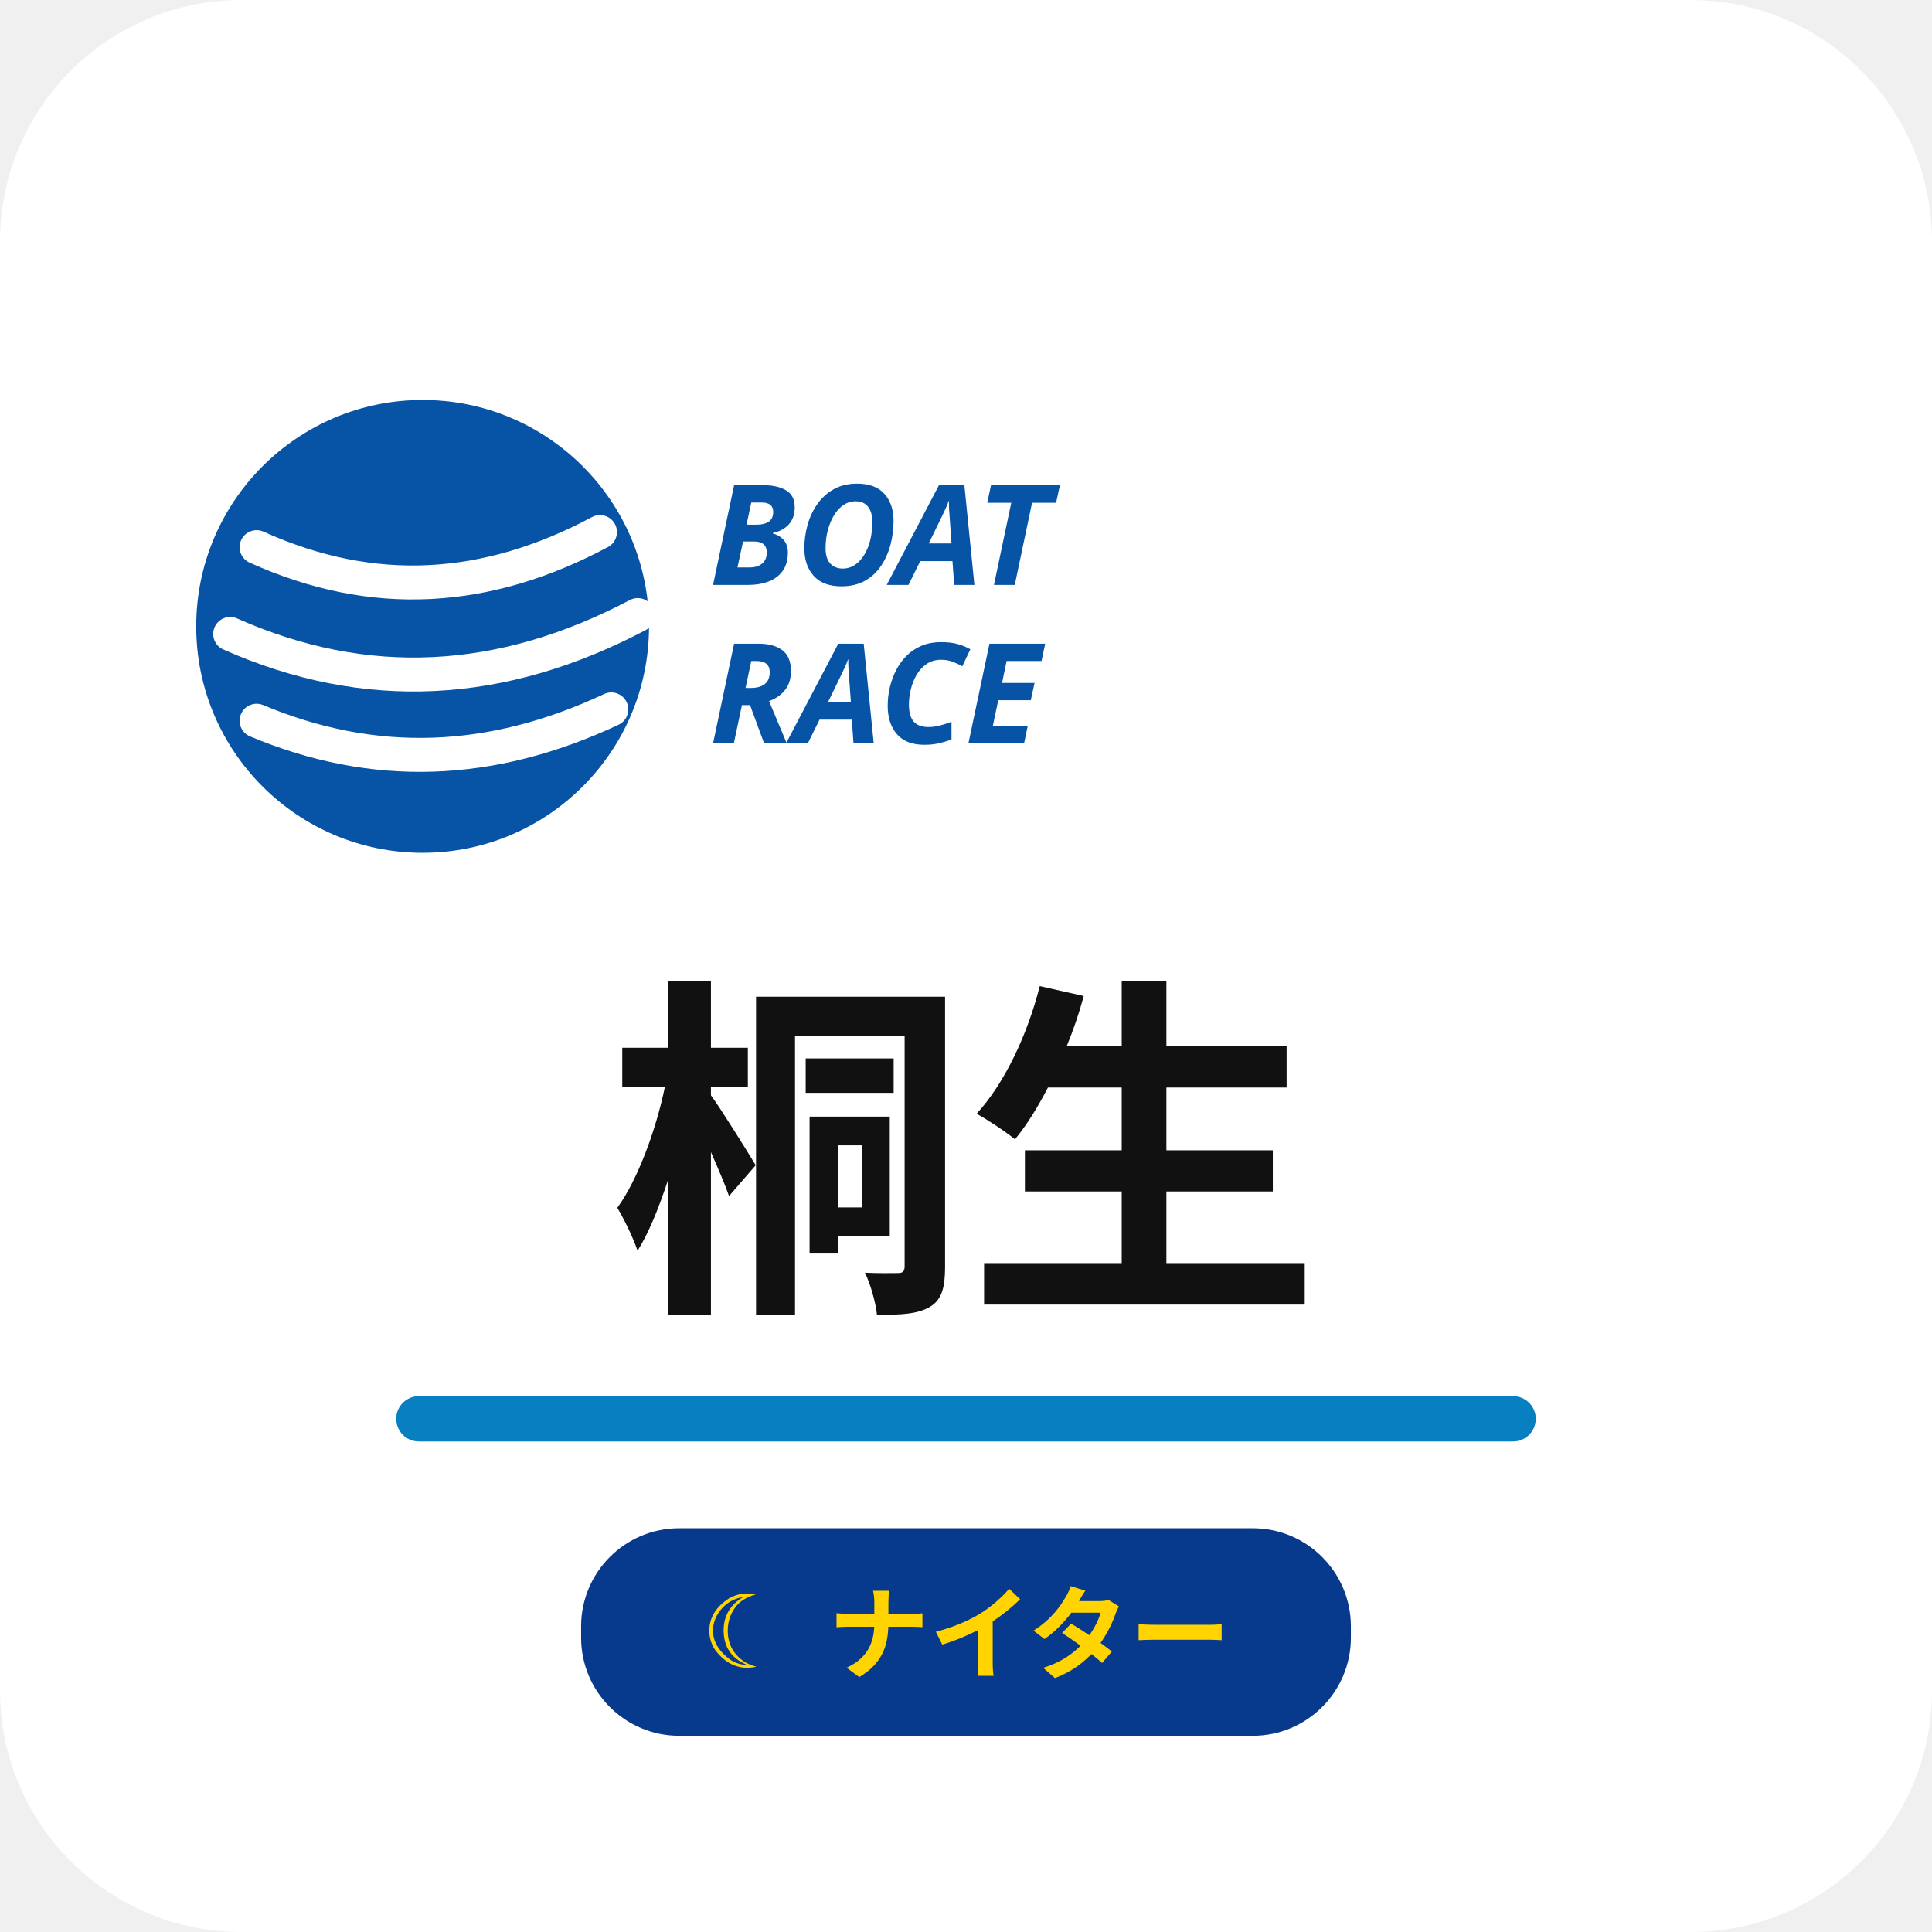
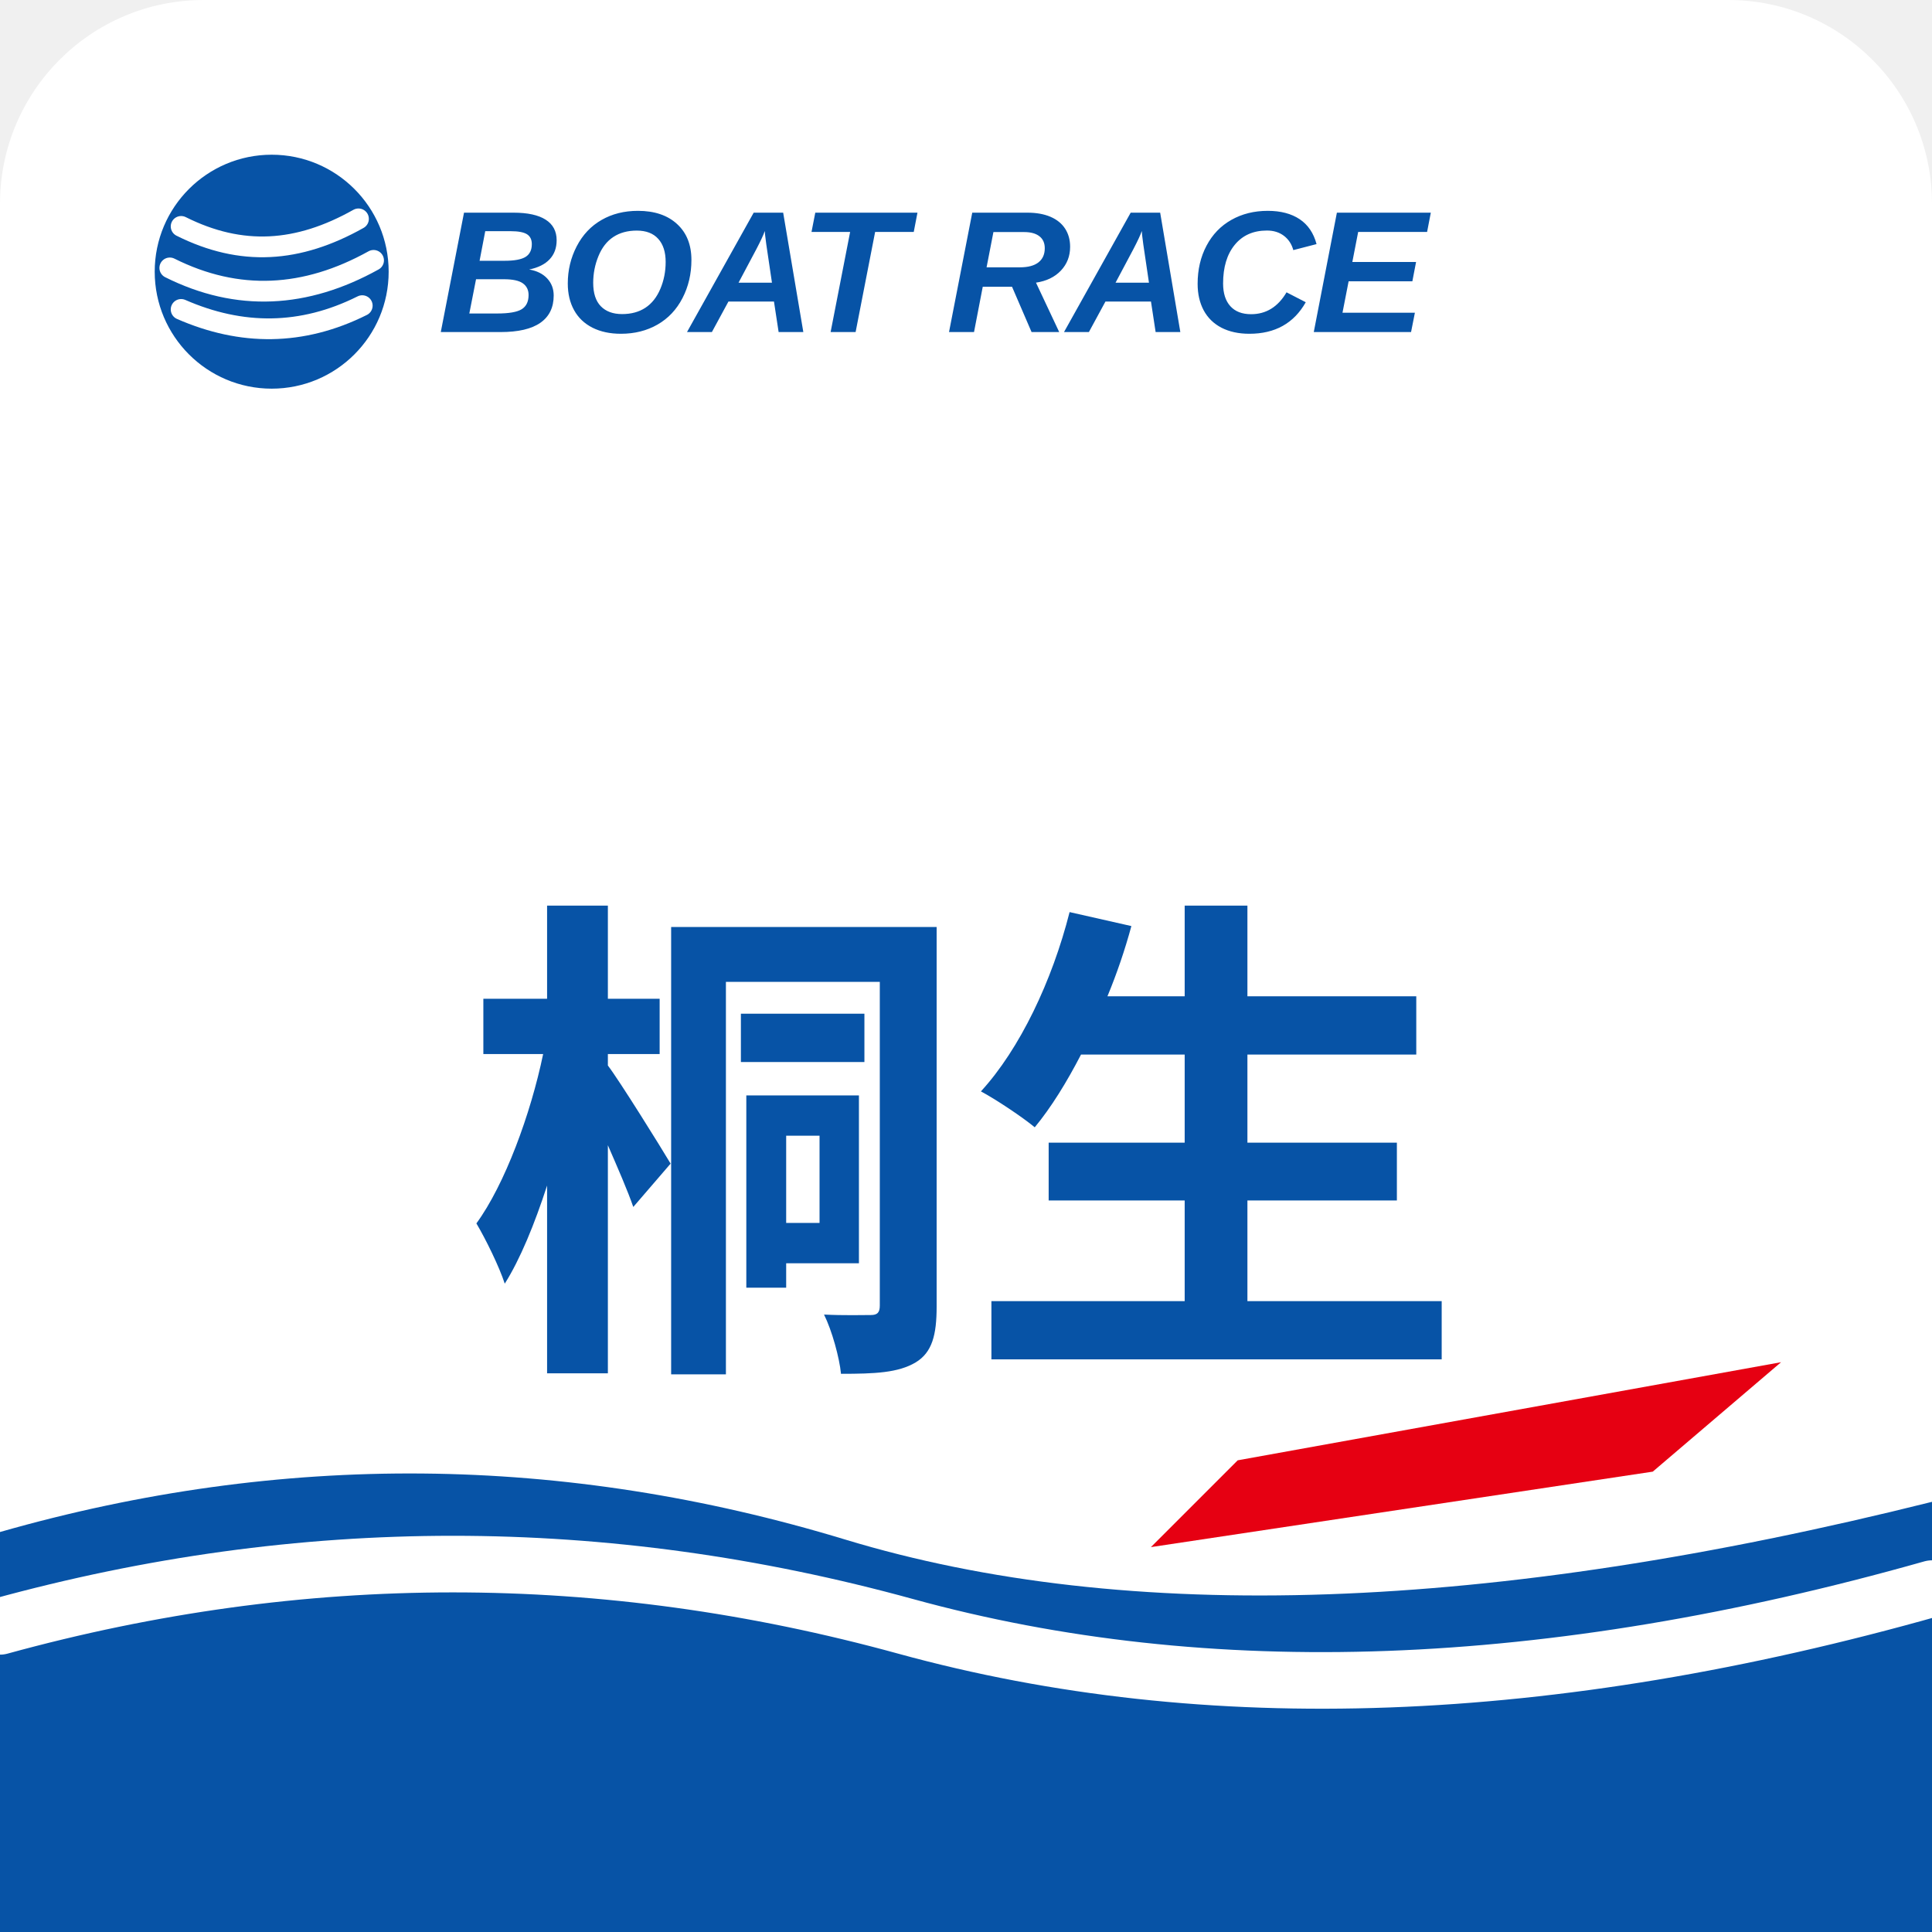
<svg xmlns="http://www.w3.org/2000/svg" viewBox="0 0 512 512">
-   <rect width="512" height="512" rx="64" fill="white" />
+   <rect width="512" height="512" rx="54" fill="#fff" />
  <g fill="#0753a6">
-     <circle cx="112" cy="166" r="60" />
-     <path d="M68 145c31 14 61 12 91-4M61 168c36 16 72 14 108-5M68 191c31 13 62 12 94-3" fill="none" stroke="white" stroke-width="9" stroke-linecap="round" />
-     <text x="188" y="155" font-family="sans-serif" font-size="37" font-weight="900" font-style="italic">BOAT</text>
-     <text x="188" y="197" font-family="sans-serif" font-size="37" font-weight="900" font-style="italic">RACE</text>
+     <circle cx="72" cy="72" r="31" />
+     <path d="M48 60c16 8 31 7 47-2M45 71c18 9 36 8 54-2M48 82c16 7 32 7 48-1" fill="none" stroke="#fff" stroke-width="5.5" stroke-linecap="round" />
+     <text x="116" y="88" font-family="Arial,Helvetica,sans-serif" font-size="46" font-weight="900" font-style="italic" letter-spacing="-1">BOAT RACE</text>
  </g>
-   <text x="256" y="340" text-anchor="middle" font-family="sans-serif" font-size="94" font-weight="900" fill="#111">桐生</text>
-   <rect x="105" y="370" width="302" height="12" rx="6" fill="#087fc1" />
-   <rect x="154" y="405" width="204" height="55" rx="26" fill="#07398c" />
-   <text x="256" y="442" text-anchor="middle" font-family="sans-serif" font-size="27" font-weight="800" fill="#ffd400">☾ ナイター</text>
+   <text x="256" y="306" text-anchor="middle" dominant-baseline="middle" font-family="'Noto Sans JP','Hiragino Kaku Gothic ProN','Yu Gothic',sans-serif" font-size="132" font-weight="900" fill="#0753a6">桐生</text>
+   <path d="M0 406 Q112 374 224 408 T512 398 L512 512 L0 512 Z" fill="#0753a6" />
+   <path d="M0 431 Q120 398 240 431 T512 421" fill="none" stroke="#fff" stroke-width="15" stroke-linecap="round" />
+   <path d="M328 387 L472 361 L438 390 L305 410 Z" fill="#e60012" />
</svg>
